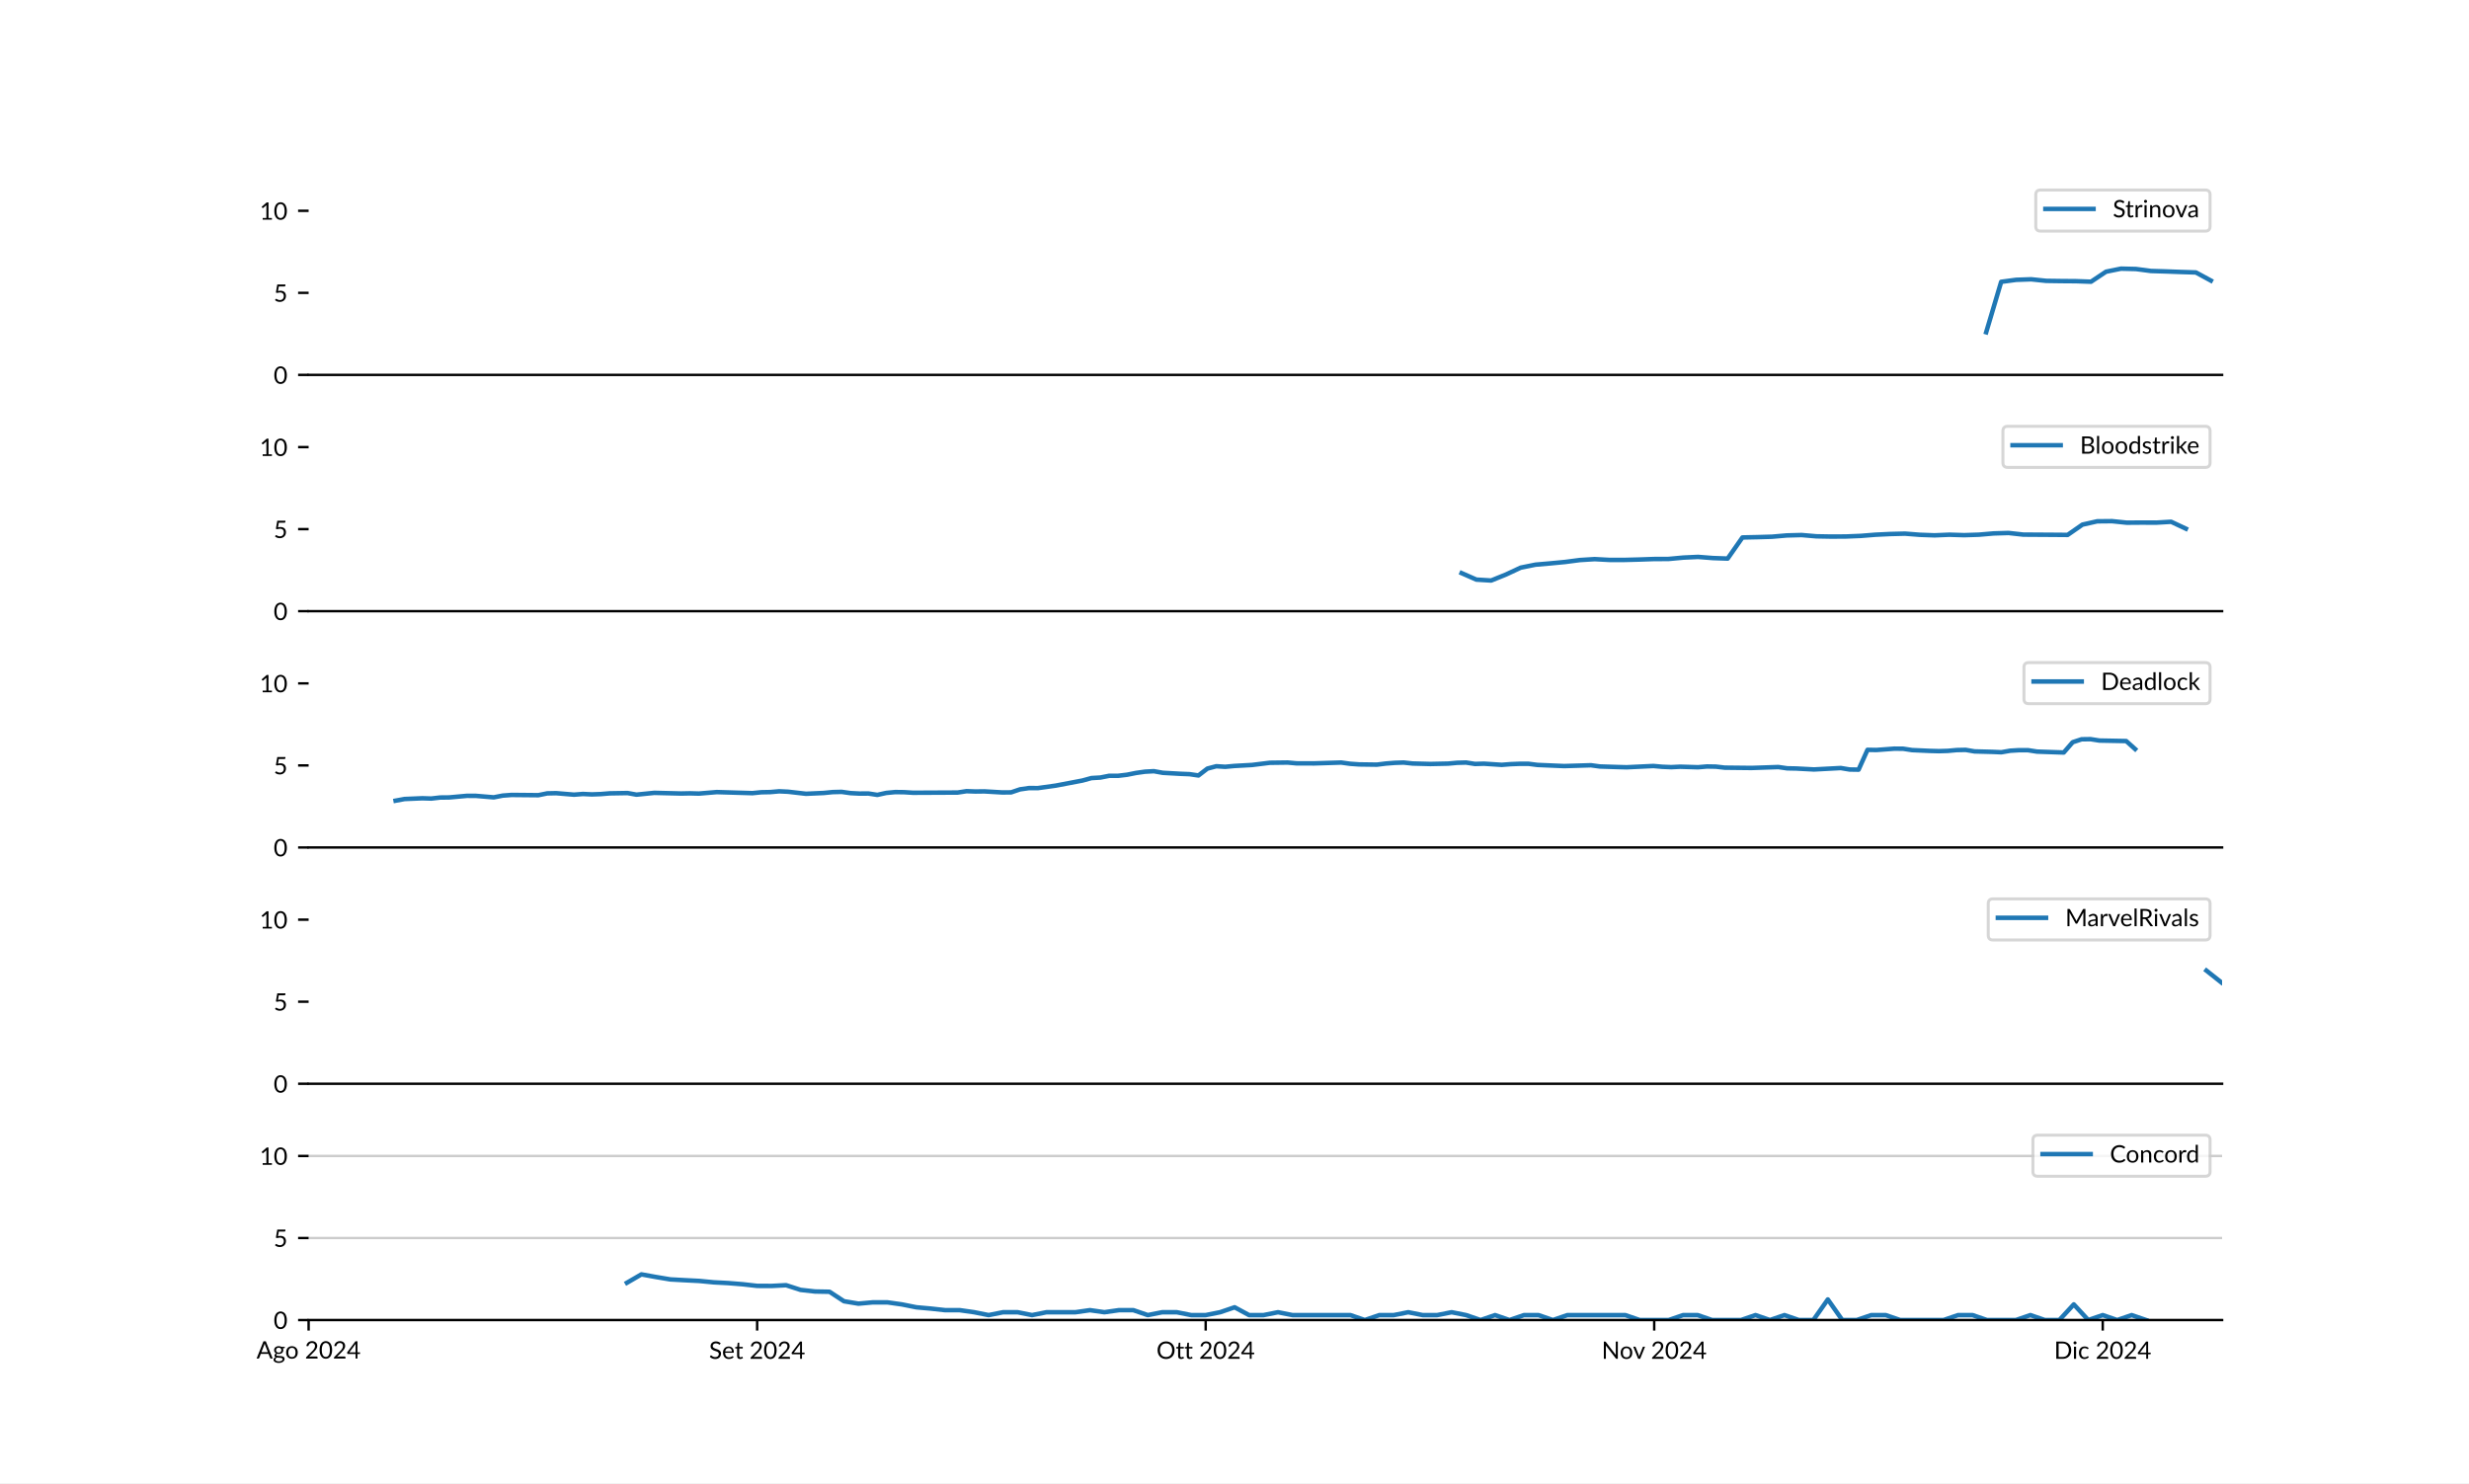
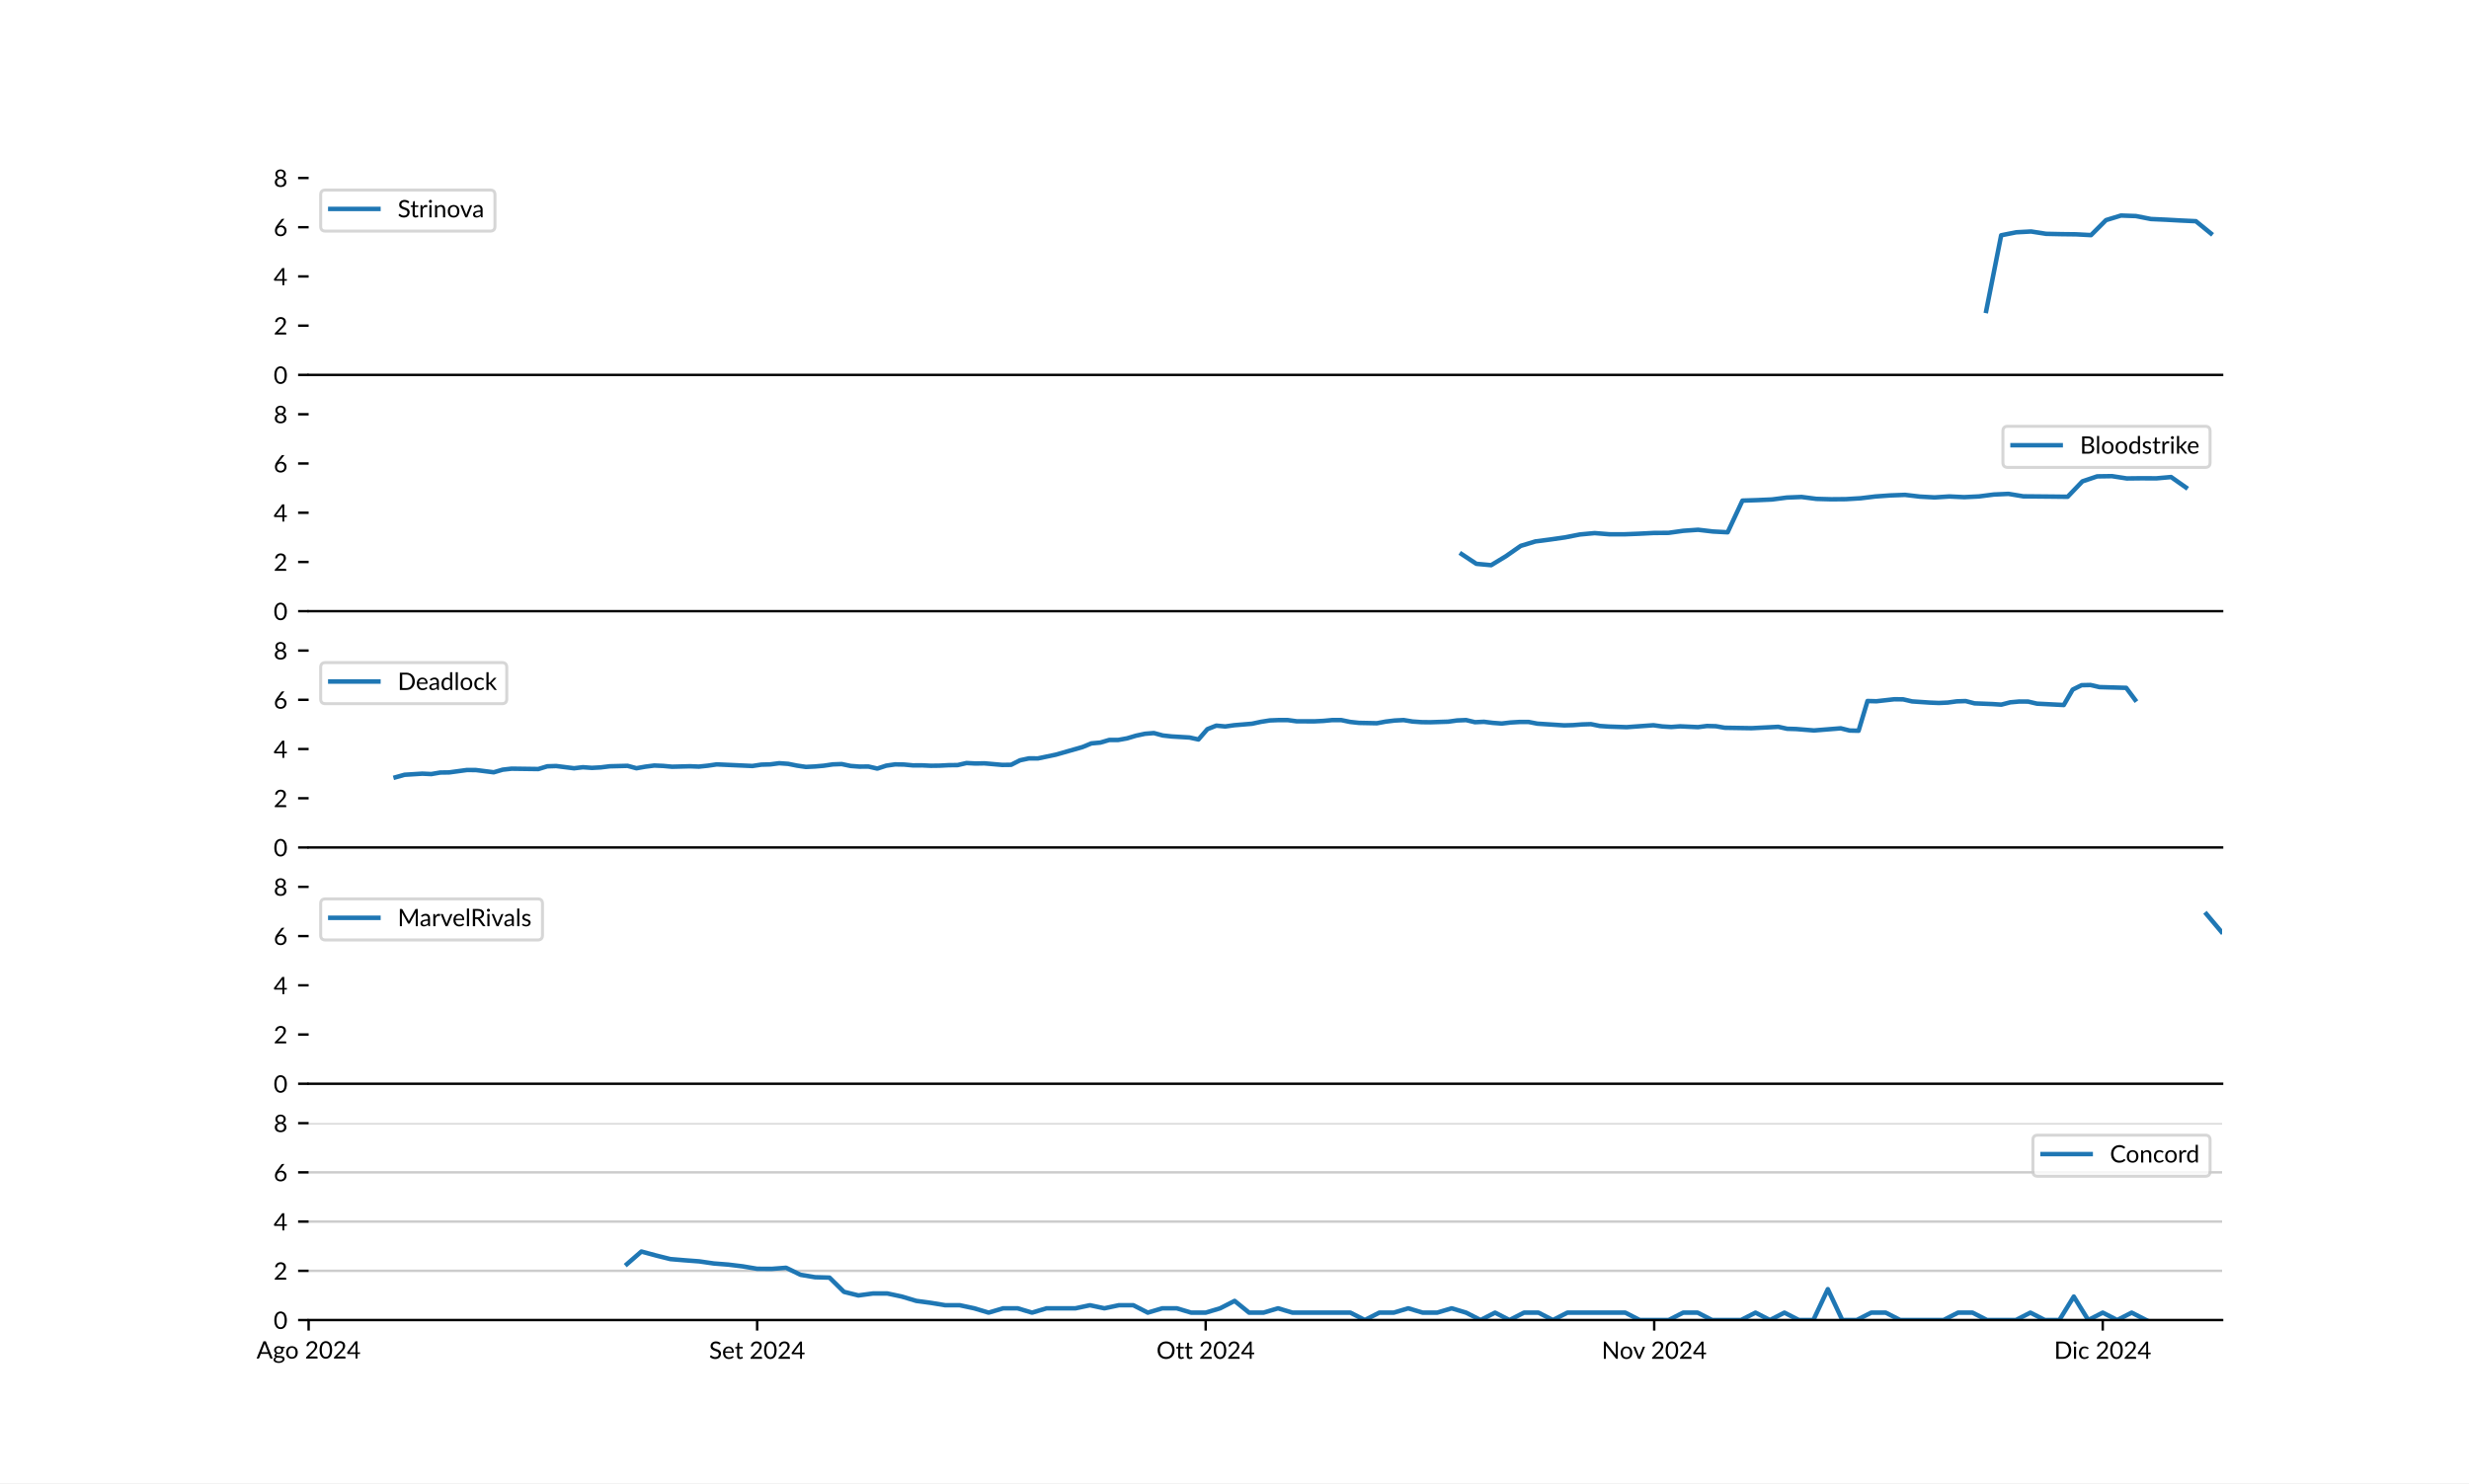
<svg xmlns="http://www.w3.org/2000/svg" xmlns:xlink="http://www.w3.org/1999/xlink" width="820.8pt" height="493.2pt" viewBox="0 0 820.8 493.2" version="1.1">
  <defs>
    <style type="text/css">*{stroke-linejoin: round; stroke-linecap: butt}</style>
  </defs>
  <g id="figure_1">
    <g id="patch_1">
      <path d="M 0 493.2  L 820.8 493.2  L 820.8 0  L 0 0  z " style="fill: #ffffff" />
    </g>
    <g id="axes_1">
      <g id="patch_2">
        <path d="M 102.6 124.661  L 738.72 124.661  L 738.72 59.184  L 102.6 59.184  L 102.6 124.661  z " style="fill: none; opacity: 0" />
      </g>
      <g id="matplotlib.axis_1" />
      <g id="matplotlib.axis_2">
        <g id="ytick_1">
          <g id="line2d_1">
            <defs>
-               <path id="m1e89529da5" d="M 0 0  L -3.5 0  " style="stroke: #000000; stroke-width: 0.8" />
+               <path id="m7aea1c3336" d="M 0 0  L -3.5 0  " style="stroke: #000000; stroke-width: 0.8" />
            </defs>
            <g>
-               <use xlink:href="#m1e89529da5" x="102.6" y="124.661" style="stroke: #000000; stroke-width: 0.8" />
+               <use xlink:href="#m7aea1c3336" x="102.6" y="124.661" style="stroke: #000000; stroke-width: 0.8" />
            </g>
          </g>
          <g id="text_1">
            <text style="font: 8px 'Lato', sans-serif; text-anchor: end" x="95.6" y="127.607" transform="rotate(-0 95.6 127.6068)">0</text>
          </g>
        </g>
        <g id="ytick_2">
          <g id="line2d_2">
            <g>
-               <use xlink:href="#m1e89529da5" x="102.6" y="97.379" style="stroke: #000000; stroke-width: 0.8" />
+               <use xlink:href="#m7aea1c3336" x="102.6" y="108.291" style="stroke: #000000; stroke-width: 0.8" />
            </g>
          </g>
          <g id="text_2">
-             <text style="font: 8px 'Lato', sans-serif; text-anchor: end" x="95.6" y="100.325" transform="rotate(-0 95.6 100.3249)">5</text>
+             <text style="font: 8px 'Lato', sans-serif; text-anchor: end" x="95.6" y="111.238" transform="rotate(-0 95.6 111.2377)">2</text>
          </g>
        </g>
        <g id="ytick_3">
          <g id="line2d_3">
            <g>
-               <use xlink:href="#m1e89529da5" x="102.6" y="70.097" style="stroke: #000000; stroke-width: 0.8" />
+               <use xlink:href="#m7aea1c3336" x="102.6" y="91.922" style="stroke: #000000; stroke-width: 0.8" />
            </g>
          </g>
          <g id="text_3">
-             <text style="font: 8px 'Lato', sans-serif; text-anchor: end" x="95.6" y="73.043" transform="rotate(-0 95.6 73.04301)">10</text>
-           </g>
-         </g>
-       </g>
-       <g id="line2d_4">
-         <path d="M 660.294 110.481  L 665.274 93.713  L 670.253 93.048  L 675.232 92.872  L 680.212 93.389  L 685.191 93.461  L 690.171 93.5  L 695.15 93.677  L 700.13 90.348  L 705.109 89.334  L 710.088 89.452  L 715.068 90.106  L 720.047 90.256  L 725.027 90.439  L 730.006 90.592  L 734.985 93.298  " clip-path="url(#pe275e1ff9f)" style="fill: none; stroke: #1f77b4; stroke-width: 1.5; stroke-linecap: square" />
+             <text style="font: 8px 'Lato', sans-serif; text-anchor: end" x="95.6" y="94.869" transform="rotate(-0 95.6 94.86853)">4</text>
+           </g>
+         </g>
+         <g id="ytick_4">
+           <g id="line2d_4">
+             <g>
+               <use xlink:href="#m7aea1c3336" x="102.6" y="75.553" style="stroke: #000000; stroke-width: 0.8" />
+             </g>
+           </g>
+           <g id="text_4">
+             <text style="font: 8px 'Lato', sans-serif; text-anchor: end" x="95.6" y="78.499" transform="rotate(-0 95.6 78.49939)">6</text>
+           </g>
+         </g>
+         <g id="ytick_5">
+           <g id="line2d_5">
+             <g>
+               <use xlink:href="#m7aea1c3336" x="102.6" y="59.184" style="stroke: #000000; stroke-width: 0.8" />
+             </g>
+           </g>
+           <g id="text_5">
+             <text style="font: 8px 'Lato', sans-serif; text-anchor: end" x="95.6" y="62.13" transform="rotate(-0 95.6 62.13025)">8</text>
+           </g>
+         </g>
+       </g>
+       <g id="line2d_6">
+         <path d="M 660.294 103.391  L 665.274 78.24  L 670.253 77.242  L 675.232 76.978  L 680.212 77.753  L 685.191 77.861  L 690.171 77.92  L 695.15 78.185  L 700.13 73.192  L 705.109 71.671  L 710.088 71.848  L 715.068 72.829  L 720.047 73.053  L 725.027 73.328  L 730.006 73.558  L 734.985 77.617  " clip-path="url(#p731399603a)" style="fill: none; stroke: #1f77b4; stroke-width: 1.5; stroke-linecap: square" />
      </g>
      <g id="patch_3">
        <path d="M 102.6 124.661  L 738.72 124.661  " style="fill: none; stroke: #000000; stroke-width: 0.8; stroke-linejoin: miter; stroke-linecap: square" />
      </g>
      <g id="legend_1">
        <g id="patch_4">
-           <path d="M 678.376 76.849  L 733.12 76.849  Q 734.72 76.849 734.72 75.249  L 734.72 64.784  Q 734.72 63.184 733.12 63.184  L 678.376 63.184  Q 676.776 63.184 676.776 64.784  L 676.776 75.249  Q 676.776 76.849 678.376 76.849  z " style="fill: #ffffff; opacity: 0.8; stroke: #cccccc; stroke-linejoin: miter" />
-         </g>
-         <g id="line2d_5">
-           <path d="M 679.976 69.477  L 687.976 69.477  L 695.976 69.477  " style="fill: none; stroke: #1f77b4; stroke-width: 1.5; stroke-linecap: square" />
-         </g>
-         <g id="text_4">
-           <text style="font: 8px 'Lato', sans-serif; text-anchor: start" x="702.376" y="72.276" transform="rotate(-0 702.3763 72.2765)">Strinova</text>
+           <path d="M 108.2 76.849  L 162.944 76.849  Q 164.544 76.849 164.544 75.249  L 164.544 64.784  Q 164.544 63.184 162.944 63.184  L 108.2 63.184  Q 106.6 63.184 106.6 64.784  L 106.6 75.249  Q 106.6 76.849 108.2 76.849  z " style="fill: #ffffff; opacity: 0.8; stroke: #cccccc; stroke-linejoin: miter" />
+         </g>
+         <g id="line2d_7">
+           <path d="M 109.8 69.477  L 117.8 69.477  L 125.8 69.477  " style="fill: none; stroke: #1f77b4; stroke-width: 1.5; stroke-linecap: square" />
+         </g>
+         <g id="text_6">
+           <text style="font: 8px 'Lato', sans-serif; text-anchor: start" x="132.2" y="72.276" transform="rotate(-0 132.2 72.2765)">Strinova</text>
        </g>
      </g>
    </g>
    <g id="axes_2">
      <g id="patch_5">
        <path d="M 102.6 203.232  L 738.72 203.232  L 738.72 137.756  L 102.6 137.756  L 102.6 203.232  z " style="fill: none; opacity: 0" />
      </g>
      <g id="matplotlib.axis_3" />
      <g id="matplotlib.axis_4">
-         <g id="ytick_4">
-           <g id="line2d_6">
-             <g>
-               <use xlink:href="#m1e89529da5" x="102.6" y="203.232" style="stroke: #000000; stroke-width: 0.8" />
-             </g>
-           </g>
-           <g id="text_5">
-             <text style="font: 8px 'Lato', sans-serif; text-anchor: end" x="95.6" y="206.179" transform="rotate(-0 95.6 206.1787)">0</text>
-           </g>
-         </g>
-         <g id="ytick_5">
-           <g id="line2d_7">
-             <g>
-               <use xlink:href="#m1e89529da5" x="102.6" y="175.951" style="stroke: #000000; stroke-width: 0.8" />
-             </g>
-           </g>
-           <g id="text_6">
-             <text style="font: 8px 'Lato', sans-serif; text-anchor: end" x="95.6" y="178.897" transform="rotate(-0 95.6 178.8968)">5</text>
-           </g>
-         </g>
        <g id="ytick_6">
          <g id="line2d_8">
            <g>
-               <use xlink:href="#m1e89529da5" x="102.6" y="148.669" style="stroke: #000000; stroke-width: 0.8" />
+               <use xlink:href="#m7aea1c3336" x="102.6" y="203.232" style="stroke: #000000; stroke-width: 0.8" />
            </g>
          </g>
          <g id="text_7">
-             <text style="font: 8px 'Lato', sans-serif; text-anchor: end" x="95.6" y="151.615" transform="rotate(-0 95.6 151.6149)">10</text>
-           </g>
-         </g>
-       </g>
-       <g id="line2d_9">
-         <path d="M 485.894 190.573  L 490.808 192.733  L 495.722 193.033  L 500.636 191.048  L 505.55 188.755  L 510.464 187.763  L 515.378 187.339  L 520.292 186.87  L 525.206 186.229  L 530.12 185.923  L 535.034 186.184  L 539.948 186.189  L 544.862 186.061  L 549.776 185.891  L 554.69 185.868  L 559.604 185.412  L 564.518 185.184  L 569.432 185.569  L 574.346 185.742  L 579.26 178.718  L 584.174 178.613  L 589.088 178.47  L 594.002 178.044  L 598.916 177.913  L 603.83 178.335  L 608.744 178.425  L 613.658 178.397  L 618.572 178.198  L 623.486 177.804  L 628.4 177.57  L 633.314 177.447  L 638.228 177.833  L 643.142 178.012  L 648.056 177.803  L 652.97 177.955  L 657.884 177.796  L 662.798 177.373  L 667.712 177.225  L 672.626 177.771  L 677.54 177.802  L 682.454 177.833  L 687.368 177.871  L 692.283 174.453  L 697.197 173.348  L 702.111 173.299  L 707.025 173.806  L 711.939 173.768  L 716.853 173.786  L 721.767 173.497  L 726.681 175.802  " clip-path="url(#p2927306686)" style="fill: none; stroke: #1f77b4; stroke-width: 1.5; stroke-linecap: square" />
+             <text style="font: 8px 'Lato', sans-serif; text-anchor: end" x="95.6" y="206.179" transform="rotate(-0 95.6 206.1787)">0</text>
+           </g>
+         </g>
+         <g id="ytick_7">
+           <g id="line2d_9">
+             <g>
+               <use xlink:href="#m7aea1c3336" x="102.6" y="186.863" style="stroke: #000000; stroke-width: 0.8" />
+             </g>
+           </g>
+           <g id="text_8">
+             <text style="font: 8px 'Lato', sans-serif; text-anchor: end" x="95.6" y="189.81" transform="rotate(-0 95.6 189.8095)">2</text>
+           </g>
+         </g>
+         <g id="ytick_8">
+           <g id="line2d_10">
+             <g>
+               <use xlink:href="#m7aea1c3336" x="102.6" y="170.494" style="stroke: #000000; stroke-width: 0.8" />
+             </g>
+           </g>
+           <g id="text_9">
+             <text style="font: 8px 'Lato', sans-serif; text-anchor: end" x="95.6" y="173.44" transform="rotate(-0 95.6 173.4404)">4</text>
+           </g>
+         </g>
+         <g id="ytick_9">
+           <g id="line2d_11">
+             <g>
+               <use xlink:href="#m7aea1c3336" x="102.6" y="154.125" style="stroke: #000000; stroke-width: 0.8" />
+             </g>
+           </g>
+           <g id="text_10">
+             <text style="font: 8px 'Lato', sans-serif; text-anchor: end" x="95.6" y="157.071" transform="rotate(-0 95.6 157.0712)">6</text>
+           </g>
+         </g>
+         <g id="ytick_10">
+           <g id="line2d_12">
+             <g>
+               <use xlink:href="#m7aea1c3336" x="102.6" y="137.756" style="stroke: #000000; stroke-width: 0.8" />
+             </g>
+           </g>
+           <g id="text_11">
+             <text style="font: 8px 'Lato', sans-serif; text-anchor: end" x="95.6" y="140.702" transform="rotate(-0 95.6 140.7021)">8</text>
+           </g>
+         </g>
+       </g>
+       <g id="line2d_13">
+         <path d="M 485.894 184.243  L 490.808 187.483  L 495.722 187.934  L 500.636 184.956  L 505.55 181.517  L 510.464 180.029  L 515.378 179.393  L 520.292 178.689  L 525.206 177.727  L 530.12 177.268  L 535.034 177.66  L 539.948 177.668  L 544.862 177.475  L 549.776 177.221  L 554.69 177.186  L 559.604 176.502  L 564.518 176.16  L 569.432 176.737  L 574.346 176.997  L 579.26 166.461  L 584.174 166.303  L 589.088 166.089  L 594.002 165.45  L 598.916 165.254  L 603.83 165.886  L 608.744 166.021  L 613.658 165.979  L 618.572 165.681  L 623.486 165.089  L 628.4 164.738  L 633.314 164.555  L 638.228 165.134  L 643.142 165.401  L 648.056 165.088  L 652.97 165.316  L 657.884 165.077  L 662.798 164.443  L 667.712 164.222  L 672.626 165.041  L 677.54 165.087  L 682.454 165.134  L 687.368 165.19  L 692.283 160.063  L 697.197 158.406  L 702.111 158.332  L 707.025 159.093  L 711.939 159.036  L 716.853 159.063  L 721.767 158.629  L 726.681 162.086  " clip-path="url(#p64ddacf4e7)" style="fill: none; stroke: #1f77b4; stroke-width: 1.5; stroke-linecap: square" />
      </g>
      <g id="patch_6">
        <path d="M 102.6 203.232  L 738.72 203.232  " style="fill: none; stroke: #000000; stroke-width: 0.8; stroke-linejoin: miter; stroke-linecap: square" />
      </g>
      <g id="legend_2">
        <g id="patch_7">
          <path d="M 667.456 155.421  L 733.12 155.421  Q 734.72 155.421 734.72 153.821  L 734.72 143.356  Q 734.72 141.756 733.12 141.756  L 667.456 141.756  Q 665.856 141.756 665.856 143.356  L 665.856 153.821  Q 665.856 155.421 667.456 155.421  z " style="fill: #ffffff; opacity: 0.8; stroke: #cccccc; stroke-linejoin: miter" />
        </g>
-         <g id="line2d_10">
+         <g id="line2d_14">
          <path d="M 669.056 148.048  L 677.056 148.048  L 685.056 148.048  " style="fill: none; stroke: #1f77b4; stroke-width: 1.5; stroke-linecap: square" />
        </g>
-         <g id="text_8">
+         <g id="text_12">
          <text style="font: 8px 'Lato', sans-serif; text-anchor: start" x="691.456" y="150.848" transform="rotate(-0 691.4562 150.8484)">Bloodstrike</text>
        </g>
      </g>
    </g>
    <g id="axes_3">
      <g id="patch_8">
        <path d="M 102.6 281.804  L 738.72 281.804  L 738.72 216.328  L 102.6 216.328  L 102.6 281.804  z " style="fill: none; opacity: 0" />
      </g>
      <g id="matplotlib.axis_5" />
      <g id="matplotlib.axis_6">
-         <g id="ytick_7">
-           <g id="line2d_11">
-             <g>
-               <use xlink:href="#m1e89529da5" x="102.6" y="281.804" style="stroke: #000000; stroke-width: 0.8" />
-             </g>
-           </g>
-           <g id="text_9">
+         <g id="ytick_11">
+           <g id="line2d_15">
+             <g>
+               <use xlink:href="#m7aea1c3336" x="102.6" y="281.804" style="stroke: #000000; stroke-width: 0.8" />
+             </g>
+           </g>
+           <g id="text_13">
            <text style="font: 8px 'Lato', sans-serif; text-anchor: end" x="95.6" y="284.751" transform="rotate(-0 95.6 284.7505)">0</text>
          </g>
        </g>
-         <g id="ytick_8">
-           <g id="line2d_12">
-             <g>
-               <use xlink:href="#m1e89529da5" x="102.6" y="254.522" style="stroke: #000000; stroke-width: 0.8" />
-             </g>
-           </g>
-           <g id="text_10">
-             <text style="font: 8px 'Lato', sans-serif; text-anchor: end" x="95.6" y="257.469" transform="rotate(-0 95.6 257.4686)">5</text>
-           </g>
-         </g>
-         <g id="ytick_9">
-           <g id="line2d_13">
-             <g>
-               <use xlink:href="#m1e89529da5" x="102.6" y="227.24" style="stroke: #000000; stroke-width: 0.8" />
-             </g>
-           </g>
-           <g id="text_11">
-             <text style="font: 8px 'Lato', sans-serif; text-anchor: end" x="95.6" y="230.187" transform="rotate(-0 95.6 230.1867)">10</text>
-           </g>
-         </g>
-       </g>
-       <g id="line2d_14">
-         <path d="M 131.515 266.243  L 134.48 265.69  L 140.411 265.442  L 143.377 265.534  L 146.343 265.194  L 149.308 265.164  L 155.239 264.629  L 158.205 264.64  L 164.136 265.137  L 167.102 264.56  L 170.067 264.336  L 178.964 264.418  L 181.93 263.814  L 184.895 263.751  L 190.826 264.246  L 193.792 264.016  L 196.758 264.158  L 199.723 264.052  L 202.689 263.808  L 208.62 263.708  L 211.586 264.24  L 217.517 263.641  L 226.414 263.861  L 229.379 263.803  L 232.345 263.883  L 238.276 263.387  L 250.138 263.741  L 253.104 263.442  L 256.07 263.386  L 259.035 263.127  L 262.001 263.266  L 267.932 263.949  L 273.863 263.682  L 276.829 263.387  L 279.794 263.314  L 282.76 263.731  L 285.725 263.881  L 288.691 263.862  L 291.657 264.315  L 294.622 263.668  L 297.588 263.384  L 300.553 263.422  L 303.519 263.609  L 318.347 263.54  L 321.313 263.086  L 324.278 263.191  L 327.244 263.154  L 333.175 263.501  L 336.141 263.478  L 339.106 262.477  L 342.072 262.054  L 345.037 262.063  L 350.969 261.238  L 359.865 259.545  L 362.831 258.729  L 365.797 258.553  L 368.762 257.971  L 371.728 257.971  L 374.693 257.614  L 377.659 257.025  L 380.624 256.602  L 383.59 256.44  L 386.556 256.976  L 392.487 257.31  L 395.452 257.428  L 398.418 257.863  L 401.384 255.578  L 404.349 254.793  L 407.315 254.98  L 410.28 254.702  L 416.212 254.374  L 422.143 253.64  L 428.074 253.562  L 431.04 253.83  L 436.971 253.842  L 445.868 253.562  L 448.833 253.971  L 451.799 254.184  L 457.73 254.265  L 460.696 253.897  L 463.661 253.66  L 466.627 253.562  L 469.592 253.885  L 475.523 254.043  L 481.455 253.915  L 484.42 253.643  L 487.386 253.562  L 490.351 254.031  L 493.317 253.943  L 499.248 254.33  L 502.214 254.096  L 505.179 253.98  L 508.145 253.977  L 511.111 254.358  L 520.007 254.737  L 528.904 254.466  L 531.87 254.873  L 537.801 255.058  L 540.767 255.135  L 549.663 254.708  L 552.629 254.975  L 555.595 255.094  L 558.56 254.949  L 564.491 255.128  L 567.457 254.874  L 570.423 254.925  L 573.388 255.265  L 582.285 255.361  L 591.182 255.059  L 594.147 255.489  L 597.113 255.546  L 603.044 255.862  L 611.941 255.388  L 614.906 255.881  L 617.872 255.928  L 620.838 249.339  L 623.803 249.39  L 629.734 248.947  L 632.7 248.97  L 635.666 249.427  L 641.597 249.692  L 644.562 249.772  L 647.528 249.684  L 650.494 249.414  L 653.459 249.351  L 656.425 249.859  L 662.356 250.015  L 665.322 250.143  L 668.287 249.63  L 671.253 249.453  L 674.218 249.461  L 677.184 249.925  L 686.081 250.226  L 689.046 246.807  L 692.012 245.829  L 694.977 245.787  L 697.943 246.252  L 706.84 246.42  L 709.805 249.073  L 709.805 249.073  " clip-path="url(#p7b56fad311)" style="fill: none; stroke: #1f77b4; stroke-width: 1.5; stroke-linecap: square" />
+         <g id="ytick_12">
+           <g id="line2d_16">
+             <g>
+               <use xlink:href="#m7aea1c3336" x="102.6" y="265.435" style="stroke: #000000; stroke-width: 0.8" />
+             </g>
+           </g>
+           <g id="text_14">
+             <text style="font: 8px 'Lato', sans-serif; text-anchor: end" x="95.6" y="268.381" transform="rotate(-0 95.6 268.3814)">2</text>
+           </g>
+         </g>
+         <g id="ytick_13">
+           <g id="line2d_17">
+             <g>
+               <use xlink:href="#m7aea1c3336" x="102.6" y="249.066" style="stroke: #000000; stroke-width: 0.8" />
+             </g>
+           </g>
+           <g id="text_15">
+             <text style="font: 8px 'Lato', sans-serif; text-anchor: end" x="95.6" y="252.012" transform="rotate(-0 95.6 252.0122)">4</text>
+           </g>
+         </g>
+         <g id="ytick_14">
+           <g id="line2d_18">
+             <g>
+               <use xlink:href="#m7aea1c3336" x="102.6" y="232.697" style="stroke: #000000; stroke-width: 0.8" />
+             </g>
+           </g>
+           <g id="text_16">
+             <text style="font: 8px 'Lato', sans-serif; text-anchor: end" x="95.6" y="235.643" transform="rotate(-0 95.6 235.6431)">6</text>
+           </g>
+         </g>
+         <g id="ytick_15">
+           <g id="line2d_19">
+             <g>
+               <use xlink:href="#m7aea1c3336" x="102.6" y="216.328" style="stroke: #000000; stroke-width: 0.8" />
+             </g>
+           </g>
+           <g id="text_17">
+             <text style="font: 8px 'Lato', sans-serif; text-anchor: end" x="95.6" y="219.274" transform="rotate(-0 95.6 219.274)">8</text>
+           </g>
+         </g>
+       </g>
+       <g id="line2d_20">
+         <path d="M 131.515 258.463  L 134.48 257.633  L 140.411 257.261  L 143.377 257.399  L 146.343 256.889  L 149.308 256.845  L 155.239 256.042  L 158.205 256.057  L 164.136 256.804  L 167.102 255.937  L 170.067 255.602  L 178.964 255.725  L 181.93 254.819  L 184.895 254.725  L 190.826 255.466  L 193.792 255.122  L 196.758 255.335  L 199.723 255.175  L 202.689 254.81  L 208.62 254.659  L 211.586 255.458  L 214.551 254.937  L 217.517 254.56  L 220.482 254.685  L 223.448 254.958  L 229.379 254.803  L 232.345 254.923  L 235.31 254.608  L 238.276 254.179  L 250.138 254.709  L 253.104 254.261  L 256.07 254.177  L 259.035 253.788  L 262.001 253.996  L 264.966 254.588  L 267.932 255.022  L 270.897 254.877  L 273.863 254.62  L 276.829 254.179  L 279.794 254.068  L 282.76 254.694  L 285.725 254.919  L 288.691 254.891  L 291.657 255.571  L 294.622 254.6  L 297.588 254.174  L 300.553 254.23  L 303.519 254.512  L 306.485 254.495  L 309.45 254.634  L 312.416 254.595  L 315.381 254.442  L 318.347 254.408  L 321.313 253.727  L 324.278 253.884  L 327.244 253.828  L 333.175 254.349  L 336.141 254.315  L 339.106 252.813  L 342.072 252.179  L 345.037 252.193  L 350.969 250.955  L 359.865 248.415  L 362.831 247.191  L 365.797 246.927  L 368.762 246.055  L 371.728 246.054  L 374.693 245.519  L 377.659 244.636  L 380.624 244.002  L 383.59 243.758  L 386.556 244.562  L 389.521 244.889  L 395.452 245.24  L 398.418 245.893  L 401.384 242.465  L 404.349 241.288  L 407.315 241.567  L 410.28 241.151  L 416.212 240.659  L 419.177 240.025  L 422.143 239.558  L 425.108 239.44  L 428.074 239.44  L 431.04 239.844  L 436.971 239.861  L 439.936 239.718  L 442.902 239.44  L 445.868 239.44  L 448.833 240.055  L 451.799 240.374  L 457.73 240.495  L 460.696 239.943  L 463.661 239.588  L 466.627 239.44  L 469.592 239.925  L 472.558 240.126  L 475.523 240.162  L 481.455 239.97  L 484.42 239.562  L 487.386 239.44  L 490.351 240.145  L 493.317 240.012  L 496.283 240.372  L 499.248 240.592  L 502.214 240.242  L 505.179 240.068  L 508.145 240.064  L 511.111 240.635  L 520.007 241.204  L 522.973 241.116  L 525.939 240.891  L 528.904 240.797  L 531.87 241.408  L 534.835 241.605  L 540.767 241.8  L 549.663 241.16  L 552.629 241.561  L 555.595 241.739  L 558.56 241.522  L 564.491 241.789  L 567.457 241.408  L 570.423 241.485  L 573.388 241.996  L 582.285 242.14  L 591.182 241.686  L 594.147 242.332  L 597.113 242.418  L 603.044 242.891  L 611.941 242.18  L 614.906 242.919  L 617.872 242.99  L 620.838 233.107  L 623.803 233.183  L 629.734 232.518  L 632.7 232.552  L 635.666 233.239  L 641.597 233.636  L 644.562 233.756  L 647.528 233.623  L 650.494 233.218  L 653.459 233.124  L 656.425 233.886  L 662.356 234.121  L 665.322 234.312  L 668.287 233.542  L 671.253 233.277  L 674.218 233.29  L 677.184 233.985  L 686.081 234.437  L 689.046 229.308  L 692.012 227.841  L 694.977 227.779  L 697.943 228.476  L 706.84 228.728  L 709.805 232.708  L 709.805 232.708  " clip-path="url(#p20ecf05fc1)" style="fill: none; stroke: #1f77b4; stroke-width: 1.5; stroke-linecap: square" />
      </g>
      <g id="patch_9">
        <path d="M 102.6 281.804  L 738.72 281.804  " style="fill: none; stroke: #000000; stroke-width: 0.8; stroke-linejoin: miter; stroke-linecap: square" />
      </g>
      <g id="legend_3">
        <g id="patch_10">
-           <path d="M 674.449 233.993  L 733.12 233.993  Q 734.72 233.993 734.72 232.393  L 734.72 221.928  Q 734.72 220.328 733.12 220.328  L 674.449 220.328  Q 672.849 220.328 672.849 221.928  L 672.849 232.393  Q 672.849 233.993 674.449 233.993  z " style="fill: #ffffff; opacity: 0.8; stroke: #cccccc; stroke-linejoin: miter" />
-         </g>
-         <g id="line2d_15">
-           <path d="M 676.049 226.62  L 684.049 226.62  L 692.049 226.62  " style="fill: none; stroke: #1f77b4; stroke-width: 1.5; stroke-linecap: square" />
-         </g>
-         <g id="text_12">
-           <text style="font: 8px 'Lato', sans-serif; text-anchor: start" x="698.449" y="229.42" transform="rotate(-0 698.4488 229.4202)">Deadlock</text>
+           <path d="M 108.2 233.993  L 166.871 233.993  Q 168.471 233.993 168.471 232.393  L 168.471 221.928  Q 168.471 220.328 166.871 220.328  L 108.2 220.328  Q 106.6 220.328 106.6 221.928  L 106.6 232.393  Q 106.6 233.993 108.2 233.993  z " style="fill: #ffffff; opacity: 0.8; stroke: #cccccc; stroke-linejoin: miter" />
+         </g>
+         <g id="line2d_21">
+           <path d="M 109.8 226.62  L 117.8 226.62  L 125.8 226.62  " style="fill: none; stroke: #1f77b4; stroke-width: 1.5; stroke-linecap: square" />
+         </g>
+         <g id="text_18">
+           <text style="font: 8px 'Lato', sans-serif; text-anchor: start" x="132.2" y="229.42" transform="rotate(-0 132.2 229.4202)">Deadlock</text>
        </g>
      </g>
    </g>
    <g id="axes_4">
      <g id="patch_11">
        <path d="M 102.6 360.376  L 738.72 360.376  L 738.72 294.9  L 102.6 294.9  L 102.6 360.376  z " style="fill: none; opacity: 0" />
      </g>
      <g id="matplotlib.axis_7" />
      <g id="matplotlib.axis_8">
-         <g id="ytick_10">
-           <g id="line2d_16">
-             <g>
-               <use xlink:href="#m1e89529da5" x="102.6" y="360.376" style="stroke: #000000; stroke-width: 0.8" />
-             </g>
-           </g>
-           <g id="text_13">
+         <g id="ytick_16">
+           <g id="line2d_22">
+             <g>
+               <use xlink:href="#m7aea1c3336" x="102.6" y="360.376" style="stroke: #000000; stroke-width: 0.8" />
+             </g>
+           </g>
+           <g id="text_19">
            <text style="font: 8px 'Lato', sans-serif; text-anchor: end" x="95.6" y="363.322" transform="rotate(-0 95.6 363.3224)">0</text>
          </g>
        </g>
-         <g id="ytick_11">
-           <g id="line2d_17">
-             <g>
-               <use xlink:href="#m1e89529da5" x="102.6" y="333.094" style="stroke: #000000; stroke-width: 0.8" />
-             </g>
-           </g>
-           <g id="text_14">
-             <text style="font: 8px 'Lato', sans-serif; text-anchor: end" x="95.6" y="336.04" transform="rotate(-0 95.6 336.0405)">5</text>
-           </g>
-         </g>
-         <g id="ytick_12">
-           <g id="line2d_18">
-             <g>
-               <use xlink:href="#m1e89529da5" x="102.6" y="305.812" style="stroke: #000000; stroke-width: 0.8" />
-             </g>
-           </g>
-           <g id="text_15">
-             <text style="font: 8px 'Lato', sans-serif; text-anchor: end" x="95.6" y="308.759" transform="rotate(-0 95.6 308.7586)">10</text>
-           </g>
-         </g>
-       </g>
-       <g id="line2d_19">
-         <path d="M 733.504 322.747  L 738.472 326.677  " clip-path="url(#p7c73a9900e)" style="fill: none; stroke: #1f77b4; stroke-width: 1.5; stroke-linecap: square" />
+         <g id="ytick_17">
+           <g id="line2d_23">
+             <g>
+               <use xlink:href="#m7aea1c3336" x="102.6" y="344.007" style="stroke: #000000; stroke-width: 0.8" />
+             </g>
+           </g>
+           <g id="text_20">
+             <text style="font: 8px 'Lato', sans-serif; text-anchor: end" x="95.6" y="346.953" transform="rotate(-0 95.6 346.9533)">2</text>
+           </g>
+         </g>
+         <g id="ytick_18">
+           <g id="line2d_24">
+             <g>
+               <use xlink:href="#m7aea1c3336" x="102.6" y="327.638" style="stroke: #000000; stroke-width: 0.8" />
+             </g>
+           </g>
+           <g id="text_21">
+             <text style="font: 8px 'Lato', sans-serif; text-anchor: end" x="95.6" y="330.584" transform="rotate(-0 95.6 330.5841)">4</text>
+           </g>
+         </g>
+         <g id="ytick_19">
+           <g id="line2d_25">
+             <g>
+               <use xlink:href="#m7aea1c3336" x="102.6" y="311.269" style="stroke: #000000; stroke-width: 0.8" />
+             </g>
+           </g>
+           <g id="text_22">
+             <text style="font: 8px 'Lato', sans-serif; text-anchor: end" x="95.6" y="314.215" transform="rotate(-0 95.6 314.215)">6</text>
+           </g>
+         </g>
+         <g id="ytick_20">
+           <g id="line2d_26">
+             <g>
+               <use xlink:href="#m7aea1c3336" x="102.6" y="294.9" style="stroke: #000000; stroke-width: 0.8" />
+             </g>
+           </g>
+           <g id="text_23">
+             <text style="font: 8px 'Lato', sans-serif; text-anchor: end" x="95.6" y="297.846" transform="rotate(-0 95.6 297.8458)">8</text>
+           </g>
+         </g>
+       </g>
+       <g id="line2d_27">
+         <path d="M 733.504 303.933  L 738.472 309.827  " clip-path="url(#p06b7c22a2b)" style="fill: none; stroke: #1f77b4; stroke-width: 1.5; stroke-linecap: square" />
      </g>
      <g id="patch_12">
        <path d="M 102.6 360.376  L 738.72 360.376  " style="fill: none; stroke: #000000; stroke-width: 0.8; stroke-linejoin: miter; stroke-linecap: square" />
      </g>
      <g id="legend_4">
        <g id="patch_13">
-           <path d="M 662.577 312.565  L 733.12 312.565  Q 734.72 312.565 734.72 310.965  L 734.72 300.5  Q 734.72 298.9 733.12 298.9  L 662.577 298.9  Q 660.977 298.9 660.977 300.5  L 660.977 310.965  Q 660.977 312.565 662.577 312.565  z " style="fill: #ffffff; opacity: 0.8; stroke: #cccccc; stroke-linejoin: miter" />
-         </g>
-         <g id="line2d_20">
-           <path d="M 664.178 305.192  L 672.178 305.192  L 680.178 305.192  " style="fill: none; stroke: #1f77b4; stroke-width: 1.5; stroke-linecap: square" />
-         </g>
-         <g id="text_16">
-           <text style="font: 8px 'Lato', sans-serif; text-anchor: start" x="686.577" y="307.992" transform="rotate(-0 686.5775 307.9921)">MarvelRivals</text>
+           <path d="M 108.2 312.565  L 178.743 312.565  Q 180.343 312.565 180.343 310.965  L 180.343 300.5  Q 180.343 298.9 178.743 298.9  L 108.2 298.9  Q 106.6 298.9 106.6 300.5  L 106.6 310.965  Q 106.6 312.565 108.2 312.565  z " style="fill: #ffffff; opacity: 0.8; stroke: #cccccc; stroke-linejoin: miter" />
+         </g>
+         <g id="line2d_28">
+           <path d="M 109.8 305.192  L 117.8 305.192  L 125.8 305.192  " style="fill: none; stroke: #1f77b4; stroke-width: 1.5; stroke-linecap: square" />
+         </g>
+         <g id="text_24">
+           <text style="font: 8px 'Lato', sans-serif; text-anchor: start" x="132.2" y="307.992" transform="rotate(-0 132.2 307.9921)">MarvelRivals</text>
        </g>
      </g>
    </g>
    <g id="axes_5">
      <g id="patch_14">
        <path d="M 102.6 438.948  L 738.72 438.948  L 738.72 373.471  L 102.6 373.471  L 102.6 438.948  z " style="fill: none; opacity: 0" />
      </g>
      <g id="matplotlib.axis_9">
        <g id="xtick_1">
-           <g id="line2d_21">
+           <g id="line2d_29">
            <defs>
-               <path id="mad028c3135" d="M 0 0  L 0 3.5  " style="stroke: #000000; stroke-width: 0.8" />
+               <path id="m9980698acb" d="M 0 0  L 0 3.5  " style="stroke: #000000; stroke-width: 0.8" />
            </defs>
            <g>
-               <use xlink:href="#mad028c3135" x="102.6" y="438.948" style="stroke: #000000; stroke-width: 0.8" />
-             </g>
-           </g>
-           <g id="text_17">
+               <use xlink:href="#m9980698acb" x="102.6" y="438.948" style="stroke: #000000; stroke-width: 0.8" />
+             </g>
+           </g>
+           <g id="text_25">
            <text style="font: 8px 'Lato', sans-serif; text-anchor: middle" x="102.6" y="451.753" transform="rotate(-0 102.6 451.753)">Ago 2024</text>
          </g>
        </g>
        <g id="xtick_2">
-           <g id="line2d_22">
-             <g>
-               <use xlink:href="#mad028c3135" x="251.709" y="438.948" style="stroke: #000000; stroke-width: 0.8" />
-             </g>
-           </g>
-           <g id="text_18">
+           <g id="line2d_30">
+             <g>
+               <use xlink:href="#m9980698acb" x="251.709" y="438.948" style="stroke: #000000; stroke-width: 0.8" />
+             </g>
+           </g>
+           <g id="text_26">
            <text style="font: 8px 'Lato', sans-serif; text-anchor: middle" x="251.709" y="451.841" transform="rotate(-0 251.7094 451.8405)">Set 2024</text>
          </g>
        </g>
        <g id="xtick_3">
-           <g id="line2d_23">
-             <g>
-               <use xlink:href="#mad028c3135" x="400.819" y="438.948" style="stroke: #000000; stroke-width: 0.8" />
-             </g>
-           </g>
-           <g id="text_19">
+           <g id="line2d_31">
+             <g>
+               <use xlink:href="#m9980698acb" x="400.819" y="438.948" style="stroke: #000000; stroke-width: 0.8" />
+             </g>
+           </g>
+           <g id="text_27">
            <text style="font: 8px 'Lato', sans-serif; text-anchor: middle" x="400.819" y="451.841" transform="rotate(-0 400.8188 451.8405)">Ott 2024</text>
          </g>
        </g>
        <g id="xtick_4">
-           <g id="line2d_24">
-             <g>
-               <use xlink:href="#mad028c3135" x="549.928" y="438.948" style="stroke: #000000; stroke-width: 0.8" />
-             </g>
-           </g>
-           <g id="text_20">
+           <g id="line2d_32">
+             <g>
+               <use xlink:href="#m9980698acb" x="549.928" y="438.948" style="stroke: #000000; stroke-width: 0.8" />
+             </g>
+           </g>
+           <g id="text_28">
            <text style="font: 8px 'Lato', sans-serif; text-anchor: middle" x="549.928" y="451.841" transform="rotate(-0 549.9282 451.8405)">Nov 2024</text>
          </g>
        </g>
        <g id="xtick_5">
-           <g id="line2d_25">
-             <g>
-               <use xlink:href="#mad028c3135" x="699.038" y="438.948" style="stroke: #000000; stroke-width: 0.8" />
-             </g>
-           </g>
-           <g id="text_21">
+           <g id="line2d_33">
+             <g>
+               <use xlink:href="#m9980698acb" x="699.038" y="438.948" style="stroke: #000000; stroke-width: 0.8" />
+             </g>
+           </g>
+           <g id="text_29">
            <text style="font: 8px 'Lato', sans-serif; text-anchor: middle" x="699.038" y="451.841" transform="rotate(-0 699.0377 451.8405)">Dic 2024</text>
          </g>
        </g>
      </g>
      <g id="matplotlib.axis_10">
-         <g id="ytick_13">
-           <g id="line2d_26">
-             <path d="M 102.6 438.948  L 738.72 438.948  " clip-path="url(#pbe4d17b2c4)" style="fill: none; stroke: #cccccc; stroke-width: 0.8; stroke-linecap: square" />
-           </g>
-           <g id="line2d_27">
-             <g>
-               <use xlink:href="#m1e89529da5" x="102.6" y="438.948" style="stroke: #000000; stroke-width: 0.8" />
-             </g>
-           </g>
-           <g id="text_22">
+         <g id="ytick_21">
+           <g id="line2d_34">
+             <path d="M 102.6 438.948  L 738.72 438.948  " clip-path="url(#pa41e9726bc)" style="fill: none; stroke: #cccccc; stroke-width: 0.8; stroke-linecap: square" />
+           </g>
+           <g id="line2d_35">
+             <g>
+               <use xlink:href="#m7aea1c3336" x="102.6" y="438.948" style="stroke: #000000; stroke-width: 0.8" />
+             </g>
+           </g>
+           <g id="text_30">
            <text style="font: 8px 'Lato', sans-serif; text-anchor: end" x="95.6" y="441.894" transform="rotate(-0 95.6 441.8942)">0</text>
          </g>
        </g>
-         <g id="ytick_14">
-           <g id="line2d_28">
-             <path d="M 102.6 411.666  L 738.72 411.666  " clip-path="url(#pbe4d17b2c4)" style="fill: none; stroke: #cccccc; stroke-width: 0.8; stroke-linecap: square" />
-           </g>
-           <g id="line2d_29">
-             <g>
-               <use xlink:href="#m1e89529da5" x="102.6" y="411.666" style="stroke: #000000; stroke-width: 0.8" />
-             </g>
-           </g>
-           <g id="text_23">
-             <text style="font: 8px 'Lato', sans-serif; text-anchor: end" x="95.6" y="414.612" transform="rotate(-0 95.6 414.6124)">5</text>
-           </g>
-         </g>
-         <g id="ytick_15">
-           <g id="line2d_30">
-             <path d="M 102.6 384.384  L 738.72 384.384  " clip-path="url(#pbe4d17b2c4)" style="fill: none; stroke: #cccccc; stroke-width: 0.8; stroke-linecap: square" />
-           </g>
-           <g id="line2d_31">
-             <g>
-               <use xlink:href="#m1e89529da5" x="102.6" y="384.384" style="stroke: #000000; stroke-width: 0.8" />
-             </g>
-           </g>
-           <g id="text_24">
-             <text style="font: 8px 'Lato', sans-serif; text-anchor: end" x="95.6" y="387.33" transform="rotate(-0 95.6 387.3305)">10</text>
-           </g>
-         </g>
-       </g>
-       <g id="line2d_32">
-         <path d="M 208.42 426.552  L 213.23 423.758  L 218.04 424.629  L 222.85 425.432  L 227.66 425.699  L 232.469 425.941  L 237.279 426.405  L 242.089 426.656  L 246.899 427.043  L 251.709 427.584  L 256.519 427.603  L 261.329 427.359  L 266.139 428.915  L 270.949 429.452  L 275.759 429.54  L 280.569 432.694  L 285.379 433.492  L 290.189 433.06  L 294.999 433.06  L 299.809 433.741  L 304.619 434.702  L 309.429 435.134  L 314.239 435.663  L 319.049 435.663  L 323.859 436.345  L 328.669 437.305  L 333.479 436.345  L 338.289 436.345  L 343.099 437.305  L 347.909 436.345  L 352.719 436.345  L 357.529 436.345  L 362.339 435.663  L 367.149 436.345  L 371.959 435.663  L 376.769 435.663  L 381.579 437.305  L 386.389 436.345  L 391.199 436.345  L 396.009 437.305  L 400.819 437.305  L 405.629 436.345  L 410.439 434.702  L 415.249 437.305  L 420.059 437.305  L 424.869 436.345  L 429.679 437.305  L 434.489 437.305  L 439.299 437.305  L 444.109 437.305  L 448.919 437.305  L 453.729 438.948  L 458.539 437.305  L 463.349 437.305  L 468.159 436.345  L 472.969 437.305  L 477.779 437.305  L 482.589 436.345  L 487.398 437.305  L 492.208 438.948  L 497.018 437.305  L 501.828 438.948  L 506.638 437.305  L 511.448 437.305  L 516.258 438.948  L 521.068 437.305  L 525.878 437.305  L 530.688 437.305  L 535.498 437.305  L 540.308 437.305  L 545.118 438.948  L 549.928 438.948  L 554.738 438.948  L 559.548 437.305  L 564.358 437.305  L 569.168 438.948  L 573.978 438.948  L 578.788 438.948  L 583.598 437.305  L 588.408 438.948  L 593.218 437.305  L 598.028 438.948  L 602.838 438.948  L 607.648 432.099  L 612.458 438.948  L 617.268 438.948  L 622.078 437.305  L 626.888 437.305  L 631.698 438.948  L 636.508 438.948  L 641.318 438.948  L 646.128 438.948  L 650.938 437.305  L 655.748 437.305  L 660.558 438.948  L 665.368 438.948  L 670.178 438.948  L 674.988 437.305  L 679.798 438.948  L 684.608 438.948  L 689.418 433.741  L 694.228 438.948  L 699.038 437.305  L 703.848 438.948  L 708.658 437.305  L 713.468 438.948  " clip-path="url(#pbe4d17b2c4)" style="fill: none; stroke: #1f77b4; stroke-width: 1.5; stroke-linecap: square" />
+         <g id="ytick_22">
+           <g id="line2d_36">
+             <path d="M 102.6 422.579  L 738.72 422.579  " clip-path="url(#pa41e9726bc)" style="fill: none; stroke: #cccccc; stroke-width: 0.8; stroke-linecap: square" />
+           </g>
+           <g id="line2d_37">
+             <g>
+               <use xlink:href="#m7aea1c3336" x="102.6" y="422.579" style="stroke: #000000; stroke-width: 0.8" />
+             </g>
+           </g>
+           <g id="text_31">
+             <text style="font: 8px 'Lato', sans-serif; text-anchor: end" x="95.6" y="425.525" transform="rotate(-0 95.6 425.5251)">2</text>
+           </g>
+         </g>
+         <g id="ytick_23">
+           <g id="line2d_38">
+             <path d="M 102.6 406.21  L 738.72 406.21  " clip-path="url(#pa41e9726bc)" style="fill: none; stroke: #cccccc; stroke-width: 0.8; stroke-linecap: square" />
+           </g>
+           <g id="line2d_39">
+             <g>
+               <use xlink:href="#m7aea1c3336" x="102.6" y="406.21" style="stroke: #000000; stroke-width: 0.8" />
+             </g>
+           </g>
+           <g id="text_32">
+             <text style="font: 8px 'Lato', sans-serif; text-anchor: end" x="95.6" y="409.156" transform="rotate(-0 95.6 409.156)">4</text>
+           </g>
+         </g>
+         <g id="ytick_24">
+           <g id="line2d_40">
+             <path d="M 102.6 389.841  L 738.72 389.841  " clip-path="url(#pa41e9726bc)" style="fill: none; stroke: #cccccc; stroke-width: 0.8; stroke-linecap: square" />
+           </g>
+           <g id="line2d_41">
+             <g>
+               <use xlink:href="#m7aea1c3336" x="102.6" y="389.841" style="stroke: #000000; stroke-width: 0.8" />
+             </g>
+           </g>
+           <g id="text_33">
+             <text style="font: 8px 'Lato', sans-serif; text-anchor: end" x="95.6" y="392.787" transform="rotate(-0 95.6 392.7868)">6</text>
+           </g>
+         </g>
+         <g id="ytick_25">
+           <g id="line2d_42">
+             <path d="M 102.6 373.471  L 738.72 373.471  " clip-path="url(#pa41e9726bc)" style="fill: none; stroke: #cccccc; stroke-width: 0.8; stroke-linecap: square" />
+           </g>
+           <g id="line2d_43">
+             <g>
+               <use xlink:href="#m7aea1c3336" x="102.6" y="373.471" style="stroke: #000000; stroke-width: 0.8" />
+             </g>
+           </g>
+           <g id="text_34">
+             <text style="font: 8px 'Lato', sans-serif; text-anchor: end" x="95.6" y="376.418" transform="rotate(-0 95.6 376.4177)">8</text>
+           </g>
+         </g>
+       </g>
+       <g id="line2d_44">
+         <path d="M 208.42 420.354  L 213.23 416.163  L 218.04 417.469  L 222.85 418.674  L 227.66 419.075  L 232.469 419.437  L 237.279 420.133  L 242.089 420.509  L 246.899 421.091  L 251.709 421.901  L 256.519 421.931  L 261.329 421.565  L 266.139 423.898  L 270.949 424.704  L 275.759 424.836  L 280.569 429.567  L 285.379 430.763  L 290.189 430.115  L 294.999 430.115  L 299.809 431.138  L 304.619 432.579  L 309.429 433.227  L 314.239 434.02  L 319.049 434.02  L 323.859 435.043  L 328.669 436.484  L 333.479 435.043  L 338.289 435.043  L 343.099 436.484  L 347.909 435.043  L 352.719 435.043  L 357.529 435.043  L 362.339 434.02  L 367.149 435.043  L 371.959 434.02  L 376.769 434.02  L 381.579 436.484  L 386.389 435.043  L 391.199 435.043  L 396.009 436.484  L 400.819 436.484  L 405.629 435.043  L 410.439 432.579  L 415.249 436.484  L 420.059 436.484  L 424.869 435.043  L 429.679 436.484  L 434.489 436.484  L 439.299 436.484  L 444.109 436.484  L 448.919 436.484  L 453.729 438.948  L 458.539 436.484  L 463.349 436.484  L 468.159 435.043  L 472.969 436.484  L 477.779 436.484  L 482.589 435.043  L 487.398 436.484  L 492.208 438.948  L 497.018 436.484  L 501.828 438.948  L 506.638 436.484  L 511.448 436.484  L 516.258 438.948  L 521.068 436.484  L 525.878 436.484  L 530.688 436.484  L 535.498 436.484  L 540.308 436.484  L 545.118 438.948  L 549.928 438.948  L 554.738 438.948  L 559.548 436.484  L 564.358 436.484  L 569.168 438.948  L 573.978 438.948  L 578.788 438.948  L 583.598 436.484  L 588.408 438.948  L 593.218 436.484  L 598.028 438.948  L 602.838 438.948  L 607.648 428.674  L 612.458 438.948  L 617.268 438.948  L 622.078 436.484  L 626.888 436.484  L 631.698 438.948  L 636.508 438.948  L 641.318 438.948  L 646.128 438.948  L 650.938 436.484  L 655.748 436.484  L 660.558 438.948  L 665.368 438.948  L 670.178 438.948  L 674.988 436.484  L 679.798 438.948  L 684.608 438.948  L 689.418 431.138  L 694.228 438.948  L 699.038 436.484  L 703.848 438.948  L 708.658 436.484  L 713.468 438.948  " clip-path="url(#pa41e9726bc)" style="fill: none; stroke: #1f77b4; stroke-width: 1.5; stroke-linecap: square" />
      </g>
      <g id="patch_15">
        <path d="M 102.6 438.948  L 738.72 438.948  " style="fill: none; stroke: #000000; stroke-width: 0.8; stroke-linejoin: miter; stroke-linecap: square" />
      </g>
      <g id="legend_5">
        <g id="patch_16">
          <path d="M 677.428 391.136  L 733.12 391.136  Q 734.72 391.136 734.72 389.536  L 734.72 379.071  Q 734.72 377.471 733.12 377.471  L 677.428 377.471  Q 675.827 377.471 675.827 379.071  L 675.827 389.536  Q 675.827 391.136 677.428 391.136  z " style="fill: #ffffff; opacity: 0.8; stroke: #cccccc; stroke-linejoin: miter" />
        </g>
-         <g id="line2d_33">
+         <g id="line2d_45">
          <path d="M 679.028 383.764  L 687.028 383.764  L 695.028 383.764  " style="fill: none; stroke: #1f77b4; stroke-width: 1.5; stroke-linecap: square" />
        </g>
-         <g id="text_25">
+         <g id="text_35">
          <text style="font: 8px 'Lato', sans-serif; text-anchor: start" x="701.428" y="386.564" transform="rotate(-0 701.4275 386.5639)">Concord</text>
        </g>
      </g>
    </g>
  </g>
  <defs>
-     <clipPath id="pe275e1ff9f">
+     <clipPath id="p731399603a">
      <rect x="102.6" y="59.184" width="636.12" height="65.477" />
    </clipPath>
-     <clipPath id="p2927306686">
+     <clipPath id="p64ddacf4e7">
      <rect x="102.6" y="137.756" width="636.12" height="65.477" />
    </clipPath>
-     <clipPath id="p7b56fad311">
+     <clipPath id="p20ecf05fc1">
      <rect x="102.6" y="216.328" width="636.12" height="65.477" />
    </clipPath>
-     <clipPath id="p7c73a9900e">
+     <clipPath id="p06b7c22a2b">
      <rect x="102.6" y="294.9" width="636.12" height="65.477" />
    </clipPath>
-     <clipPath id="pbe4d17b2c4">
+     <clipPath id="pa41e9726bc">
      <rect x="102.6" y="373.471" width="636.12" height="65.477" />
    </clipPath>
  </defs>
</svg>
